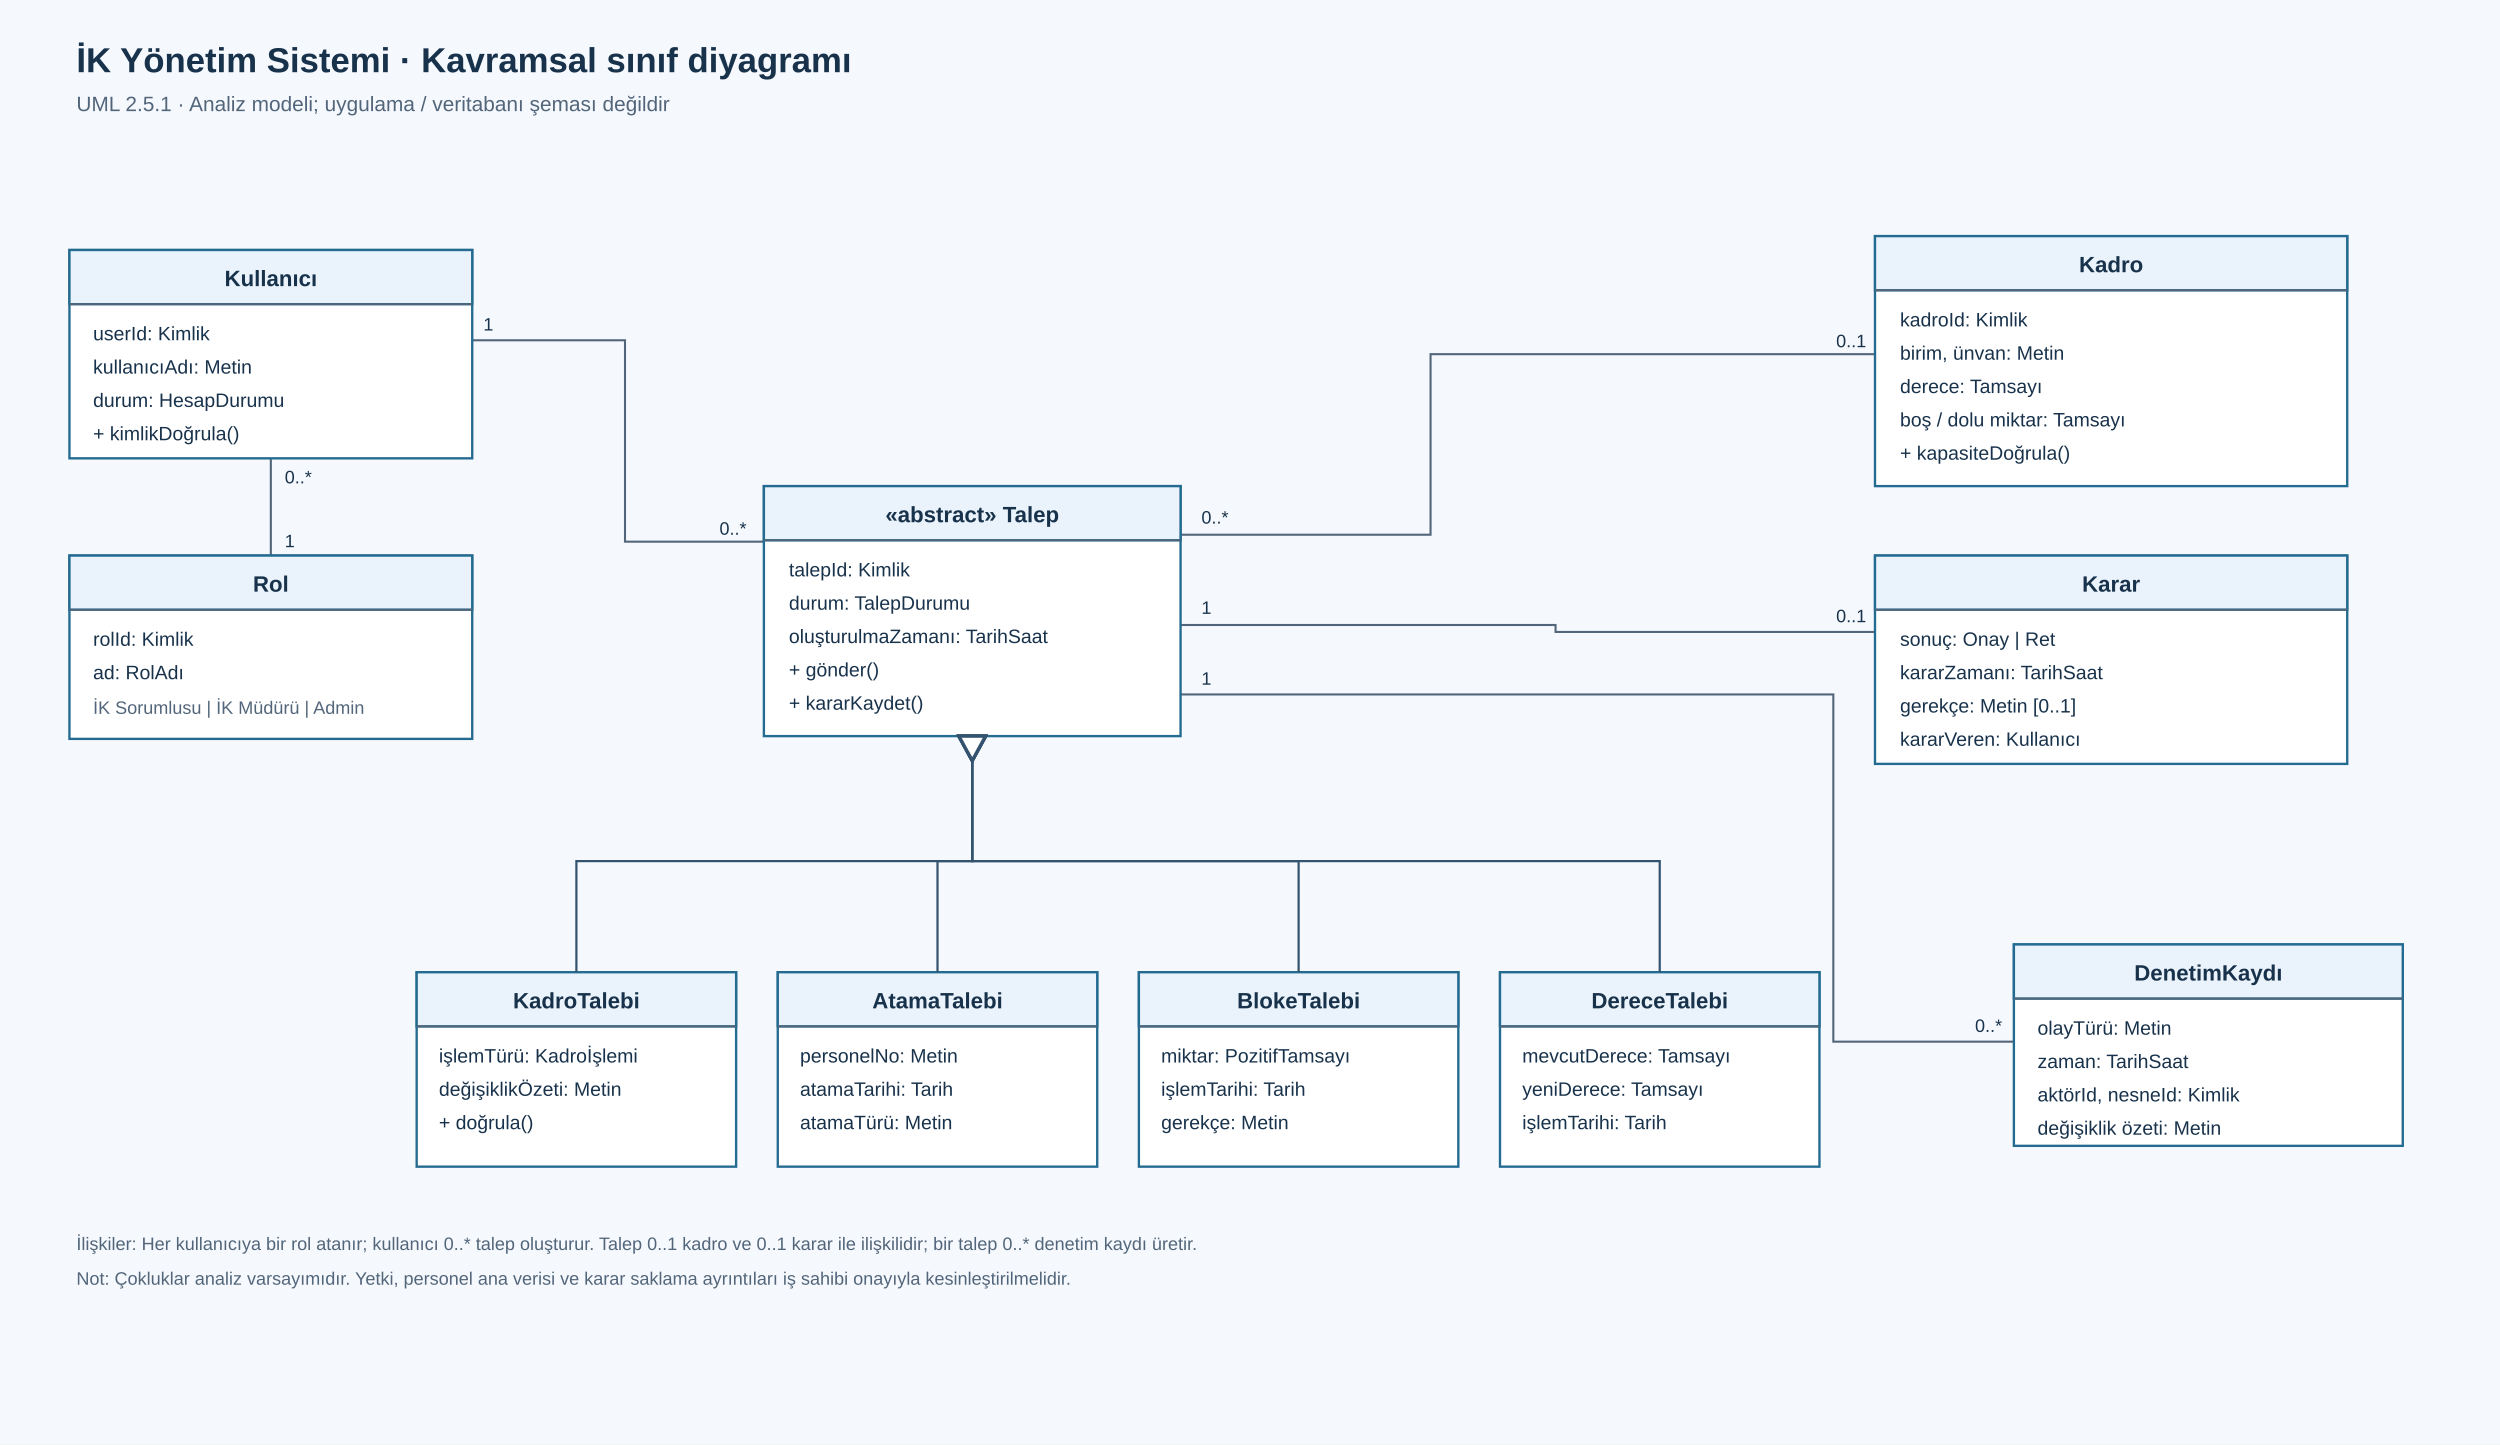
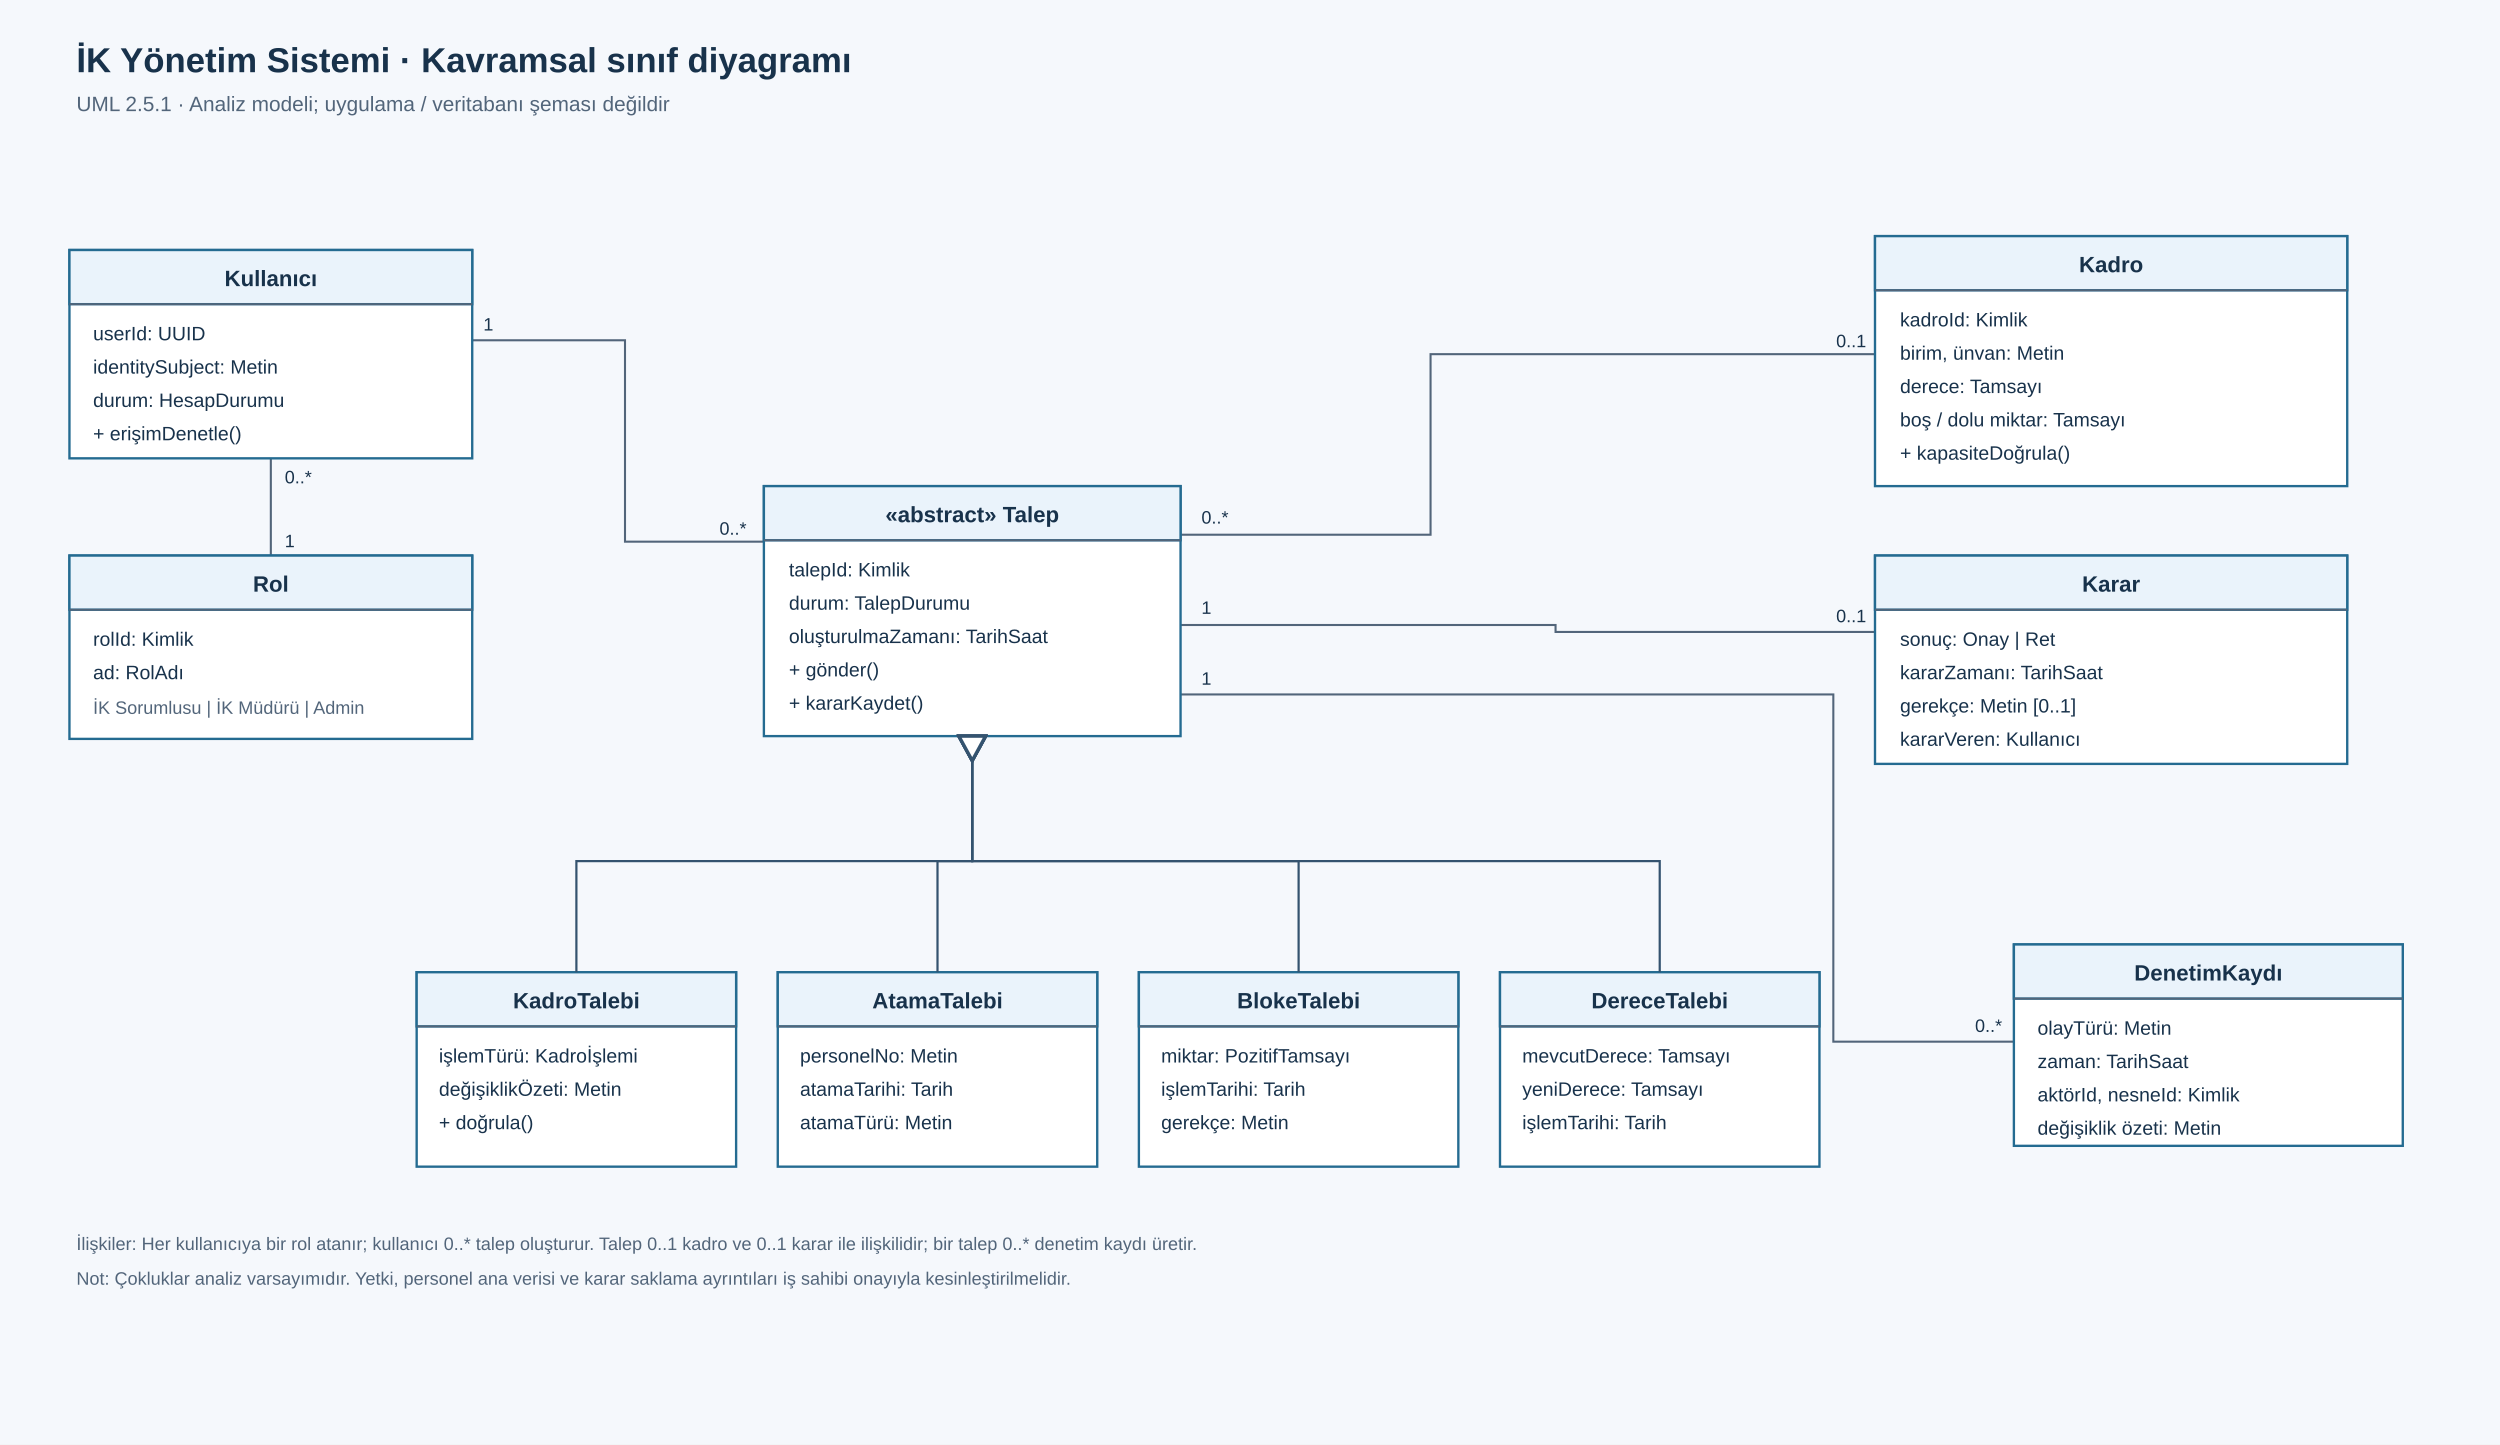
<svg xmlns="http://www.w3.org/2000/svg" viewBox="0 0 1800 1040" role="img" aria-labelledby="title desc">
  <defs>
    <marker id="gen" markerWidth="14" markerHeight="14" refX="12" refY="7" orient="auto">
      <path d="M1 7L12 1L12 13Z" fill="#fff" stroke="#34536f" stroke-width="1.5" />
    </marker>
    <style>.bg{fill:#f5f8fc}.cls{fill:#fff;stroke:#246b91;stroke-width:1.7}.hdr{fill:#eaf3fb;stroke:#246b91;stroke-width:1.7}.head{font:700 25px Arial,sans-serif;fill:#18324b}.sub{font:15px Arial,sans-serif;fill:#52657a}.name{font:700 16px Arial,sans-serif;fill:#18324b}.attr{font:14px Arial,sans-serif;fill:#18324b}.small{font:13px Arial,sans-serif;fill:#52657a}.rel{stroke:#52657a;stroke-width:1.5;fill:none}.gen{stroke:#34536f;stroke-width:1.6;fill:none;marker-end:url(#gen)}.line{stroke:#52657a;stroke-width:1.4}.multi{font:13px Arial,sans-serif;fill:#18324b}</style>
  </defs>
  <rect class="bg" width="1800" height="1040" />
  <text class="head" x="55" y="52">İK Yönetim Sistemi · Kavramsal sınıf diyagramı</text>
  <text class="sub" x="55" y="80">UML 2.5.1 · Analiz modeli; uygulama / veritabanı şeması değildir</text>
  <g class="rel">
    <path d="M195 330V400" />
    <path d="M340 245H450V390H550" />
    <path d="M850 385H1030V255H1350" />
    <path d="M850 450H1120V455H1350" />
    <path d="M850 500H1320V750H1450" />
  </g>
  <g>
    <rect class="cls" x="50" y="180" width="290" height="150" />
    <path class="hdr" d="M50 180H340V219H50Z" />
    <text class="name" x="195" y="206" text-anchor="middle">Kullanıcı</text>
    <path class="line" d="M50 219H340" />
-     <text class="attr" x="67" y="245">userId: Kimlik</text>
-     <text class="attr" x="67" y="269">kullanıcıAdı: Metin</text>
+     <text class="attr" x="67" y="245">userId: UUID</text>
+     <text class="attr" x="67" y="269">identitySubject: Metin</text>
    <text class="attr" x="67" y="293">durum: HesapDurumu</text>
-     <text class="attr" x="67" y="317">+ kimlikDoğrula()</text>
+     <text class="attr" x="67" y="317">+ erişimDenetle()</text>
  </g>
  <g>
    <rect class="cls" x="50" y="400" width="290" height="132" />
    <path class="hdr" d="M50 400H340V439H50Z" />
    <text class="name" x="195" y="426" text-anchor="middle">Rol</text>
    <path class="line" d="M50 439H340" />
    <text class="attr" x="67" y="465">rolId: Kimlik</text>
    <text class="attr" x="67" y="489">ad: RolAdı</text>
    <text class="small" x="67" y="514">İK Sorumlusu | İK Müdürü | Admin</text>
  </g>
  <g>
    <rect class="cls" x="550" y="350" width="300" height="180" />
    <path class="hdr" d="M550 350H850V389H550Z" />
    <text class="name" x="700" y="376" text-anchor="middle" font-style="italic">«abstract» Talep</text>
    <path class="line" d="M550 389H850" />
    <text class="attr" x="568" y="415">talepId: Kimlik</text>
    <text class="attr" x="568" y="439">durum: TalepDurumu</text>
    <text class="attr" x="568" y="463">oluşturulmaZamanı: TarihSaat</text>
    <text class="attr" x="568" y="487">+ gönder()</text>
    <text class="attr" x="568" y="511">+ kararKaydet()</text>
  </g>
  <g>
    <rect class="cls" x="1350" y="170" width="340" height="180" />
    <path class="hdr" d="M1350 170H1690V209H1350Z" />
    <text class="name" x="1520" y="196" text-anchor="middle">Kadro</text>
    <path class="line" d="M1350 209H1690" />
    <text class="attr" x="1368" y="235">kadroId: Kimlik</text>
    <text class="attr" x="1368" y="259">birim, ünvan: Metin</text>
    <text class="attr" x="1368" y="283">derece: Tamsayı</text>
    <text class="attr" x="1368" y="307">boş / dolu miktar: Tamsayı</text>
    <text class="attr" x="1368" y="331">+ kapasiteDoğrula()</text>
  </g>
  <g>
    <rect class="cls" x="1350" y="400" width="340" height="150" />
    <path class="hdr" d="M1350 400H1690V439H1350Z" />
    <text class="name" x="1520" y="426" text-anchor="middle">Karar</text>
    <path class="line" d="M1350 439H1690" />
    <text class="attr" x="1368" y="465">sonuç: Onay | Ret</text>
    <text class="attr" x="1368" y="489">kararZamanı: TarihSaat</text>
    <text class="attr" x="1368" y="513">gerekçe: Metin [0..1]</text>
    <text class="attr" x="1368" y="537">kararVeren: Kullanıcı</text>
  </g>
  <g>
    <rect class="cls" x="1450" y="680" width="280" height="145" />
    <path class="hdr" d="M1450 680H1730V719H1450Z" />
    <text class="name" x="1590" y="706" text-anchor="middle">DenetimKaydı</text>
    <path class="line" d="M1450 719H1730" />
    <text class="attr" x="1467" y="745">olayTürü: Metin</text>
    <text class="attr" x="1467" y="769">zaman: TarihSaat</text>
    <text class="attr" x="1467" y="793">aktörId, nesneId: Kimlik</text>
    <text class="attr" x="1467" y="817">değişiklik özeti: Metin</text>
  </g>
  <g>
    <rect class="cls" x="300" y="700" width="230" height="140" />
    <path class="hdr" d="M300 700H530V739H300Z" />
    <text class="name" x="415" y="726" text-anchor="middle">KadroTalebi</text>
    <path class="line" d="M300 739H530" />
    <text class="attr" x="316" y="765">işlemTürü: Kadroİşlemi</text>
    <text class="attr" x="316" y="789">değişiklikÖzeti: Metin</text>
    <text class="attr" x="316" y="813">+ doğrula()</text>
  </g>
  <g>
    <rect class="cls" x="560" y="700" width="230" height="140" />
    <path class="hdr" d="M560 700H790V739H560Z" />
    <text class="name" x="675" y="726" text-anchor="middle">AtamaTalebi</text>
    <path class="line" d="M560 739H790" />
    <text class="attr" x="576" y="765">personelNo: Metin</text>
    <text class="attr" x="576" y="789">atamaTarihi: Tarih</text>
    <text class="attr" x="576" y="813">atamaTürü: Metin</text>
  </g>
  <g>
    <rect class="cls" x="820" y="700" width="230" height="140" />
    <path class="hdr" d="M820 700H1050V739H820Z" />
    <text class="name" x="935" y="726" text-anchor="middle">BlokeTalebi</text>
    <path class="line" d="M820 739H1050" />
    <text class="attr" x="836" y="765">miktar: PozitifTamsayı</text>
    <text class="attr" x="836" y="789">işlemTarihi: Tarih</text>
    <text class="attr" x="836" y="813">gerekçe: Metin</text>
  </g>
  <g>
    <rect class="cls" x="1080" y="700" width="230" height="140" />
    <path class="hdr" d="M1080 700H1310V739H1080Z" />
    <text class="name" x="1195" y="726" text-anchor="middle">DereceTalebi</text>
    <path class="line" d="M1080 739H1310" />
    <text class="attr" x="1096" y="765">mevcutDerece: Tamsayı</text>
    <text class="attr" x="1096" y="789">yeniDerece: Tamsayı</text>
    <text class="attr" x="1096" y="813">işlemTarihi: Tarih</text>
  </g>
  <g class="gen">
    <path d="M415 700V620H700V530" />
    <path d="M675 700V620H700V530" />
    <path d="M935 700V620H700V530" />
    <path d="M1195 700V620H700V530" />
  </g>
  <g class="multi">
    <text x="205" y="348">0..*</text>
    <text x="205" y="394">1</text>
    <text x="348" y="238">1</text>
    <text x="518" y="385">0..*</text>
    <text x="865" y="377">0..*</text>
    <text x="1322" y="250">0..1</text>
    <text x="865" y="442">1</text>
    <text x="1322" y="448">0..1</text>
    <text x="865" y="493">1</text>
    <text x="1422" y="743">0..*</text>
  </g>
  <text class="small" x="55" y="900">İlişkiler: Her kullanıcıya bir rol atanır; kullanıcı 0..* talep oluşturur. Talep 0..1 kadro ve 0..1 karar ile ilişkilidir; bir talep 0..* denetim kaydı üretir.</text>
  <text class="small" x="55" y="925">Not: Çokluklar analiz varsayımıdır. Yetki, personel ana verisi ve karar saklama ayrıntıları iş sahibi onayıyla kesinleştirilmelidir.</text>
</svg>
